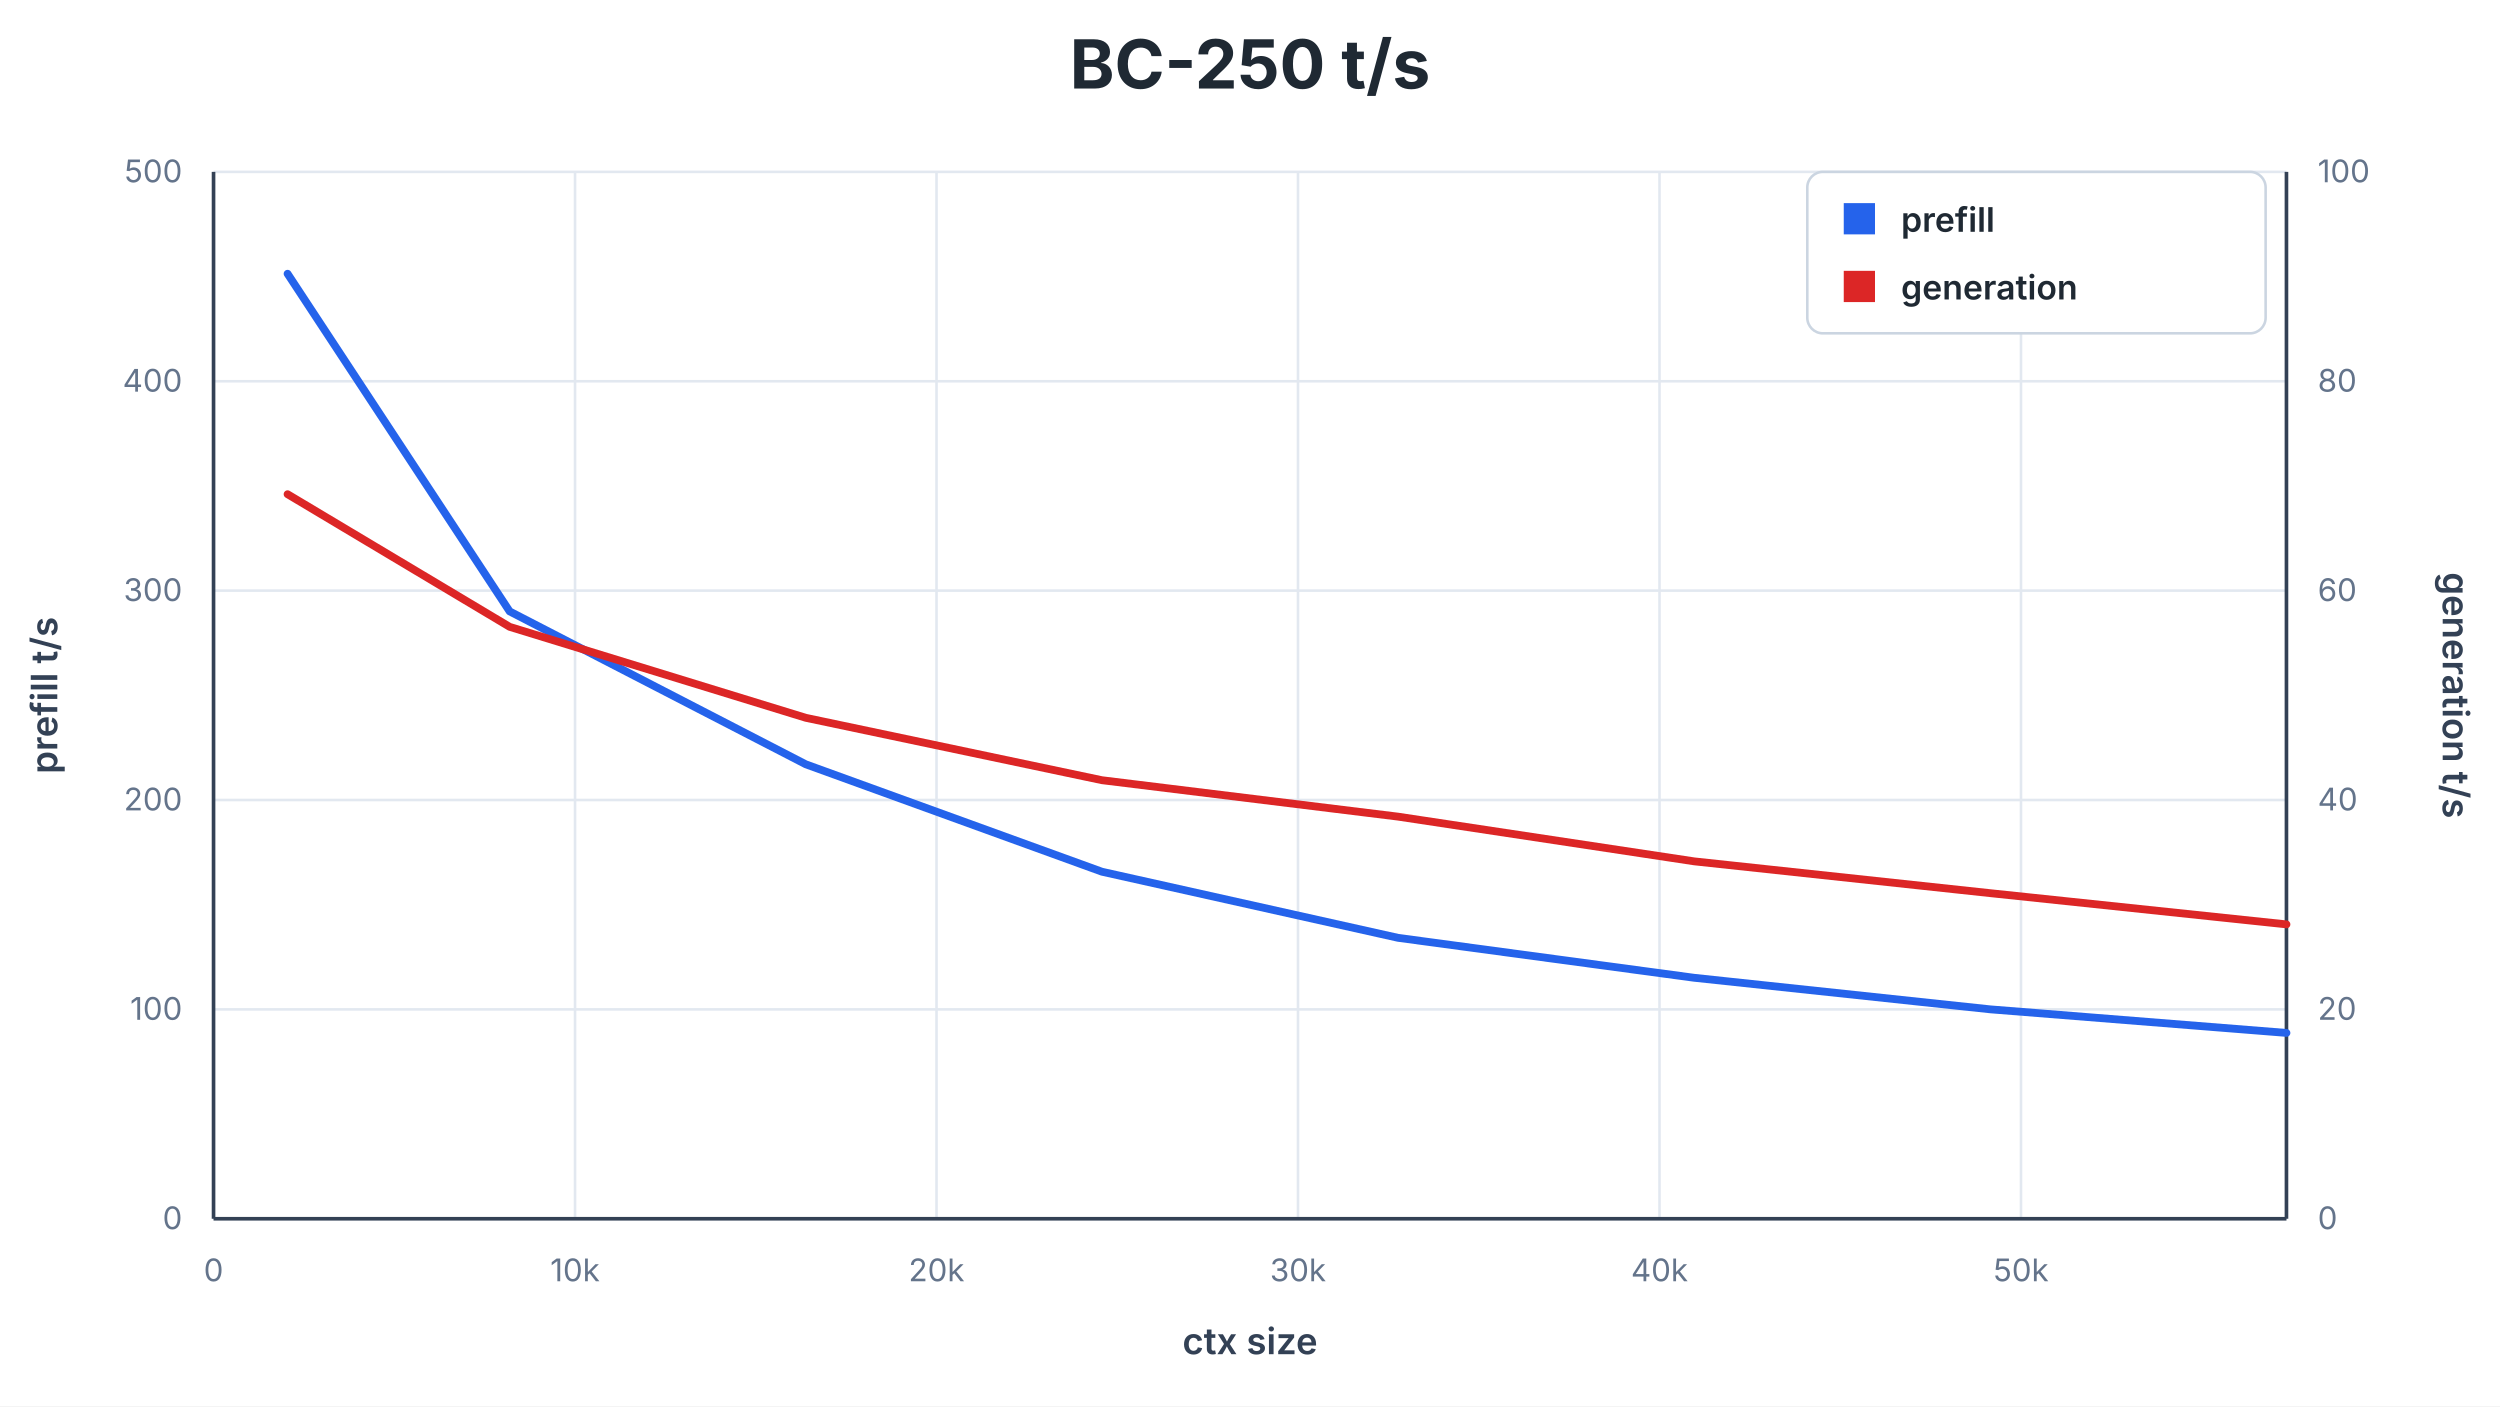
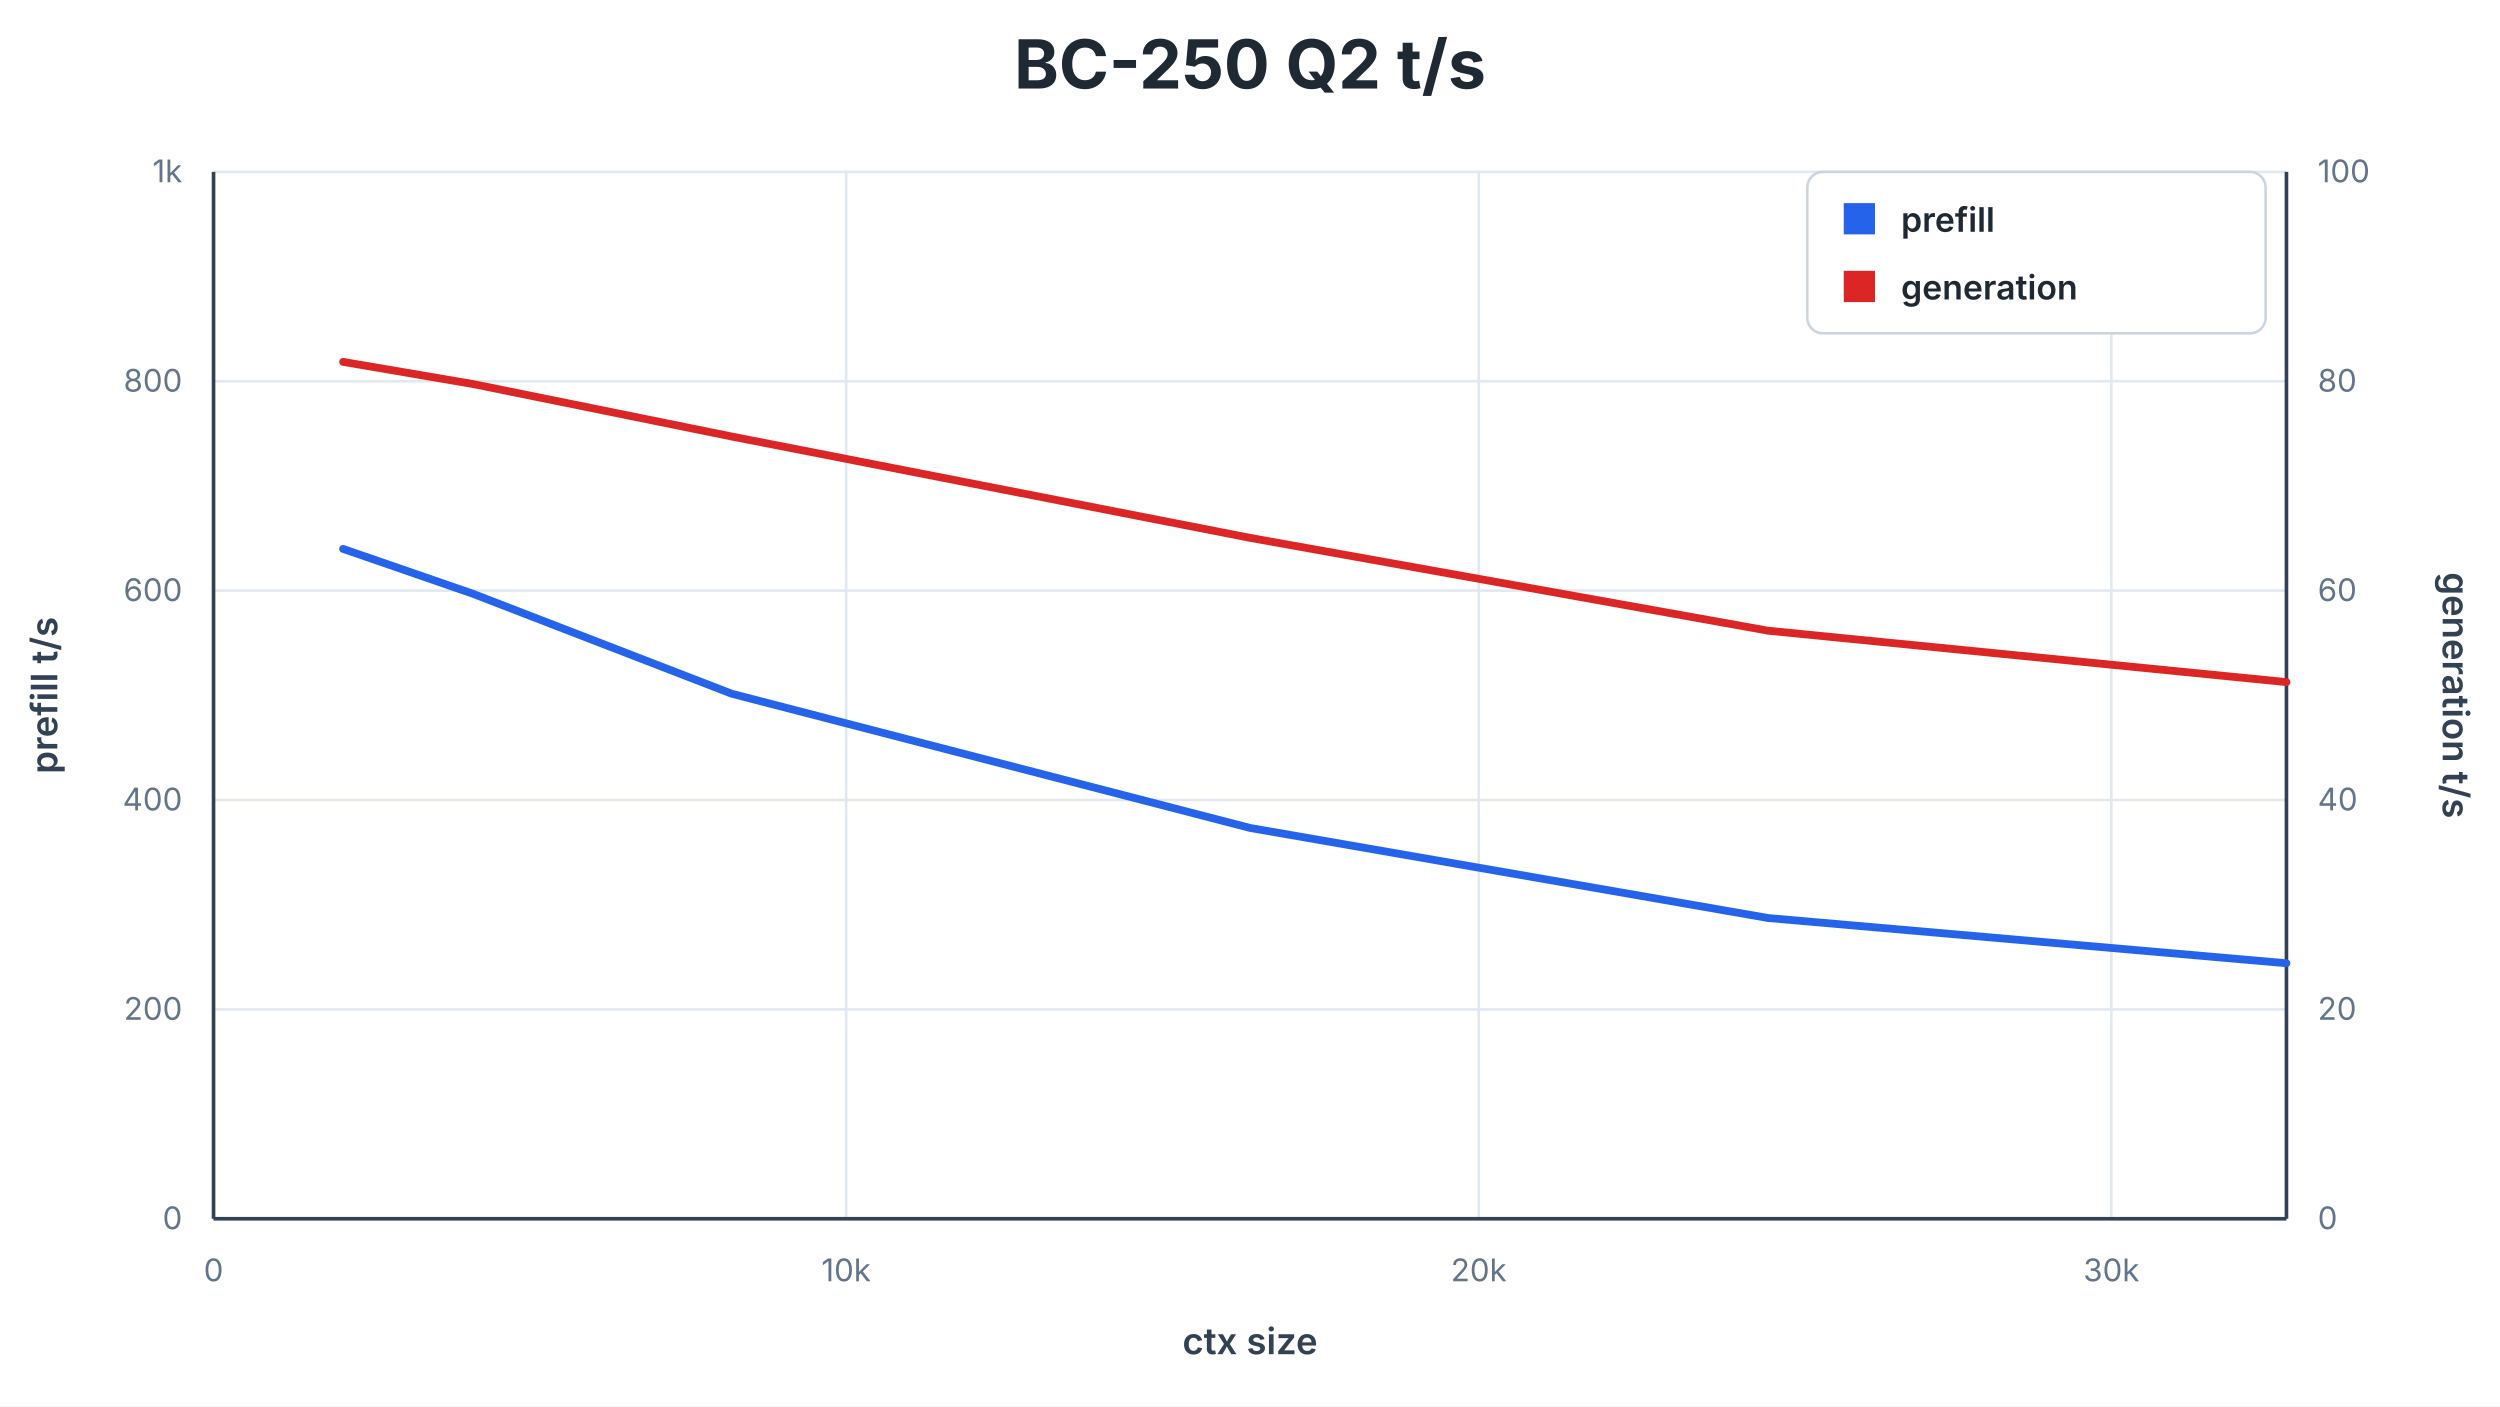
<svg xmlns="http://www.w3.org/2000/svg" width="960" height="540" viewBox="0 0 960 540">
  <style>
text { font-family: -apple-system, BlinkMacSystemFont, 'Segoe UI', sans-serif; }
.title { font-size: 26px; font-weight: 700; fill: #1f2933; }
.axis-label { font-size: 14px; font-weight: 600; fill: #334155; }
.tick { font-size: 12px; fill: #64748b; }
.legend { font-size: 13px; font-weight: 600; fill: #1f2933; }
</style>
  <rect width="960" height="540" fill="#ffffff" />
-   <text class="title" x="480.0" y="34" text-anchor="middle">BC-250 t/s</text>
+   <text class="title" x="480.0" y="34" text-anchor="middle">BC-250 Q2 t/s</text>
  <line x1="82" y1="468.00" x2="878" y2="468.00" stroke="#e2e8f0" stroke-width="1" />
  <text class="tick" x="70" y="472.00" text-anchor="end">0</text>
  <line x1="82" y1="387.60" x2="878" y2="387.60" stroke="#e2e8f0" stroke-width="1" />
-   <text class="tick" x="70" y="391.60" text-anchor="end">100</text>
+   <text class="tick" x="70" y="391.60" text-anchor="end">200</text>
  <line x1="82" y1="307.20" x2="878" y2="307.20" stroke="#e2e8f0" stroke-width="1" />
-   <text class="tick" x="70" y="311.20" text-anchor="end">200</text>
+   <text class="tick" x="70" y="311.20" text-anchor="end">400</text>
  <line x1="82" y1="226.80" x2="878" y2="226.80" stroke="#e2e8f0" stroke-width="1" />
-   <text class="tick" x="70" y="230.80" text-anchor="end">300</text>
+   <text class="tick" x="70" y="230.80" text-anchor="end">600</text>
  <line x1="82" y1="146.40" x2="878" y2="146.40" stroke="#e2e8f0" stroke-width="1" />
-   <text class="tick" x="70" y="150.40" text-anchor="end">400</text>
+   <text class="tick" x="70" y="150.40" text-anchor="end">800</text>
  <line x1="82" y1="66.00" x2="878" y2="66.00" stroke="#e2e8f0" stroke-width="1" />
-   <text class="tick" x="70" y="70.00" text-anchor="end">500</text>
+   <text class="tick" x="70" y="70.00" text-anchor="end">1k</text>
  <text class="tick" x="890" y="472.00" text-anchor="start">0</text>
  <text class="tick" x="890" y="391.60" text-anchor="start">20</text>
  <text class="tick" x="890" y="311.20" text-anchor="start">40</text>
  <text class="tick" x="890" y="230.80" text-anchor="start">60</text>
  <text class="tick" x="890" y="150.40" text-anchor="start">80</text>
  <text class="tick" x="890" y="70.00" text-anchor="start">100</text>
  <line x1="82.00" y1="66" x2="82.00" y2="468" stroke="#e2e8f0" stroke-width="1" />
  <text class="tick" x="82.00" y="492" text-anchor="middle">0</text>
-   <line x1="220.81" y1="66" x2="220.81" y2="468" stroke="#e2e8f0" stroke-width="1" />
-   <text class="tick" x="220.81" y="492" text-anchor="middle">10k</text>
-   <line x1="359.62" y1="66" x2="359.62" y2="468" stroke="#e2e8f0" stroke-width="1" />
-   <text class="tick" x="359.62" y="492" text-anchor="middle">20k</text>
-   <line x1="498.43" y1="66" x2="498.43" y2="468" stroke="#e2e8f0" stroke-width="1" />
-   <text class="tick" x="498.43" y="492" text-anchor="middle">30k</text>
-   <line x1="637.25" y1="66" x2="637.25" y2="468" stroke="#e2e8f0" stroke-width="1" />
-   <text class="tick" x="637.25" y="492" text-anchor="middle">40k</text>
-   <line x1="776.06" y1="66" x2="776.06" y2="468" stroke="#e2e8f0" stroke-width="1" />
-   <text class="tick" x="776.06" y="492" text-anchor="middle">50k</text>
+   <line x1="324.92" y1="66" x2="324.92" y2="468" stroke="#e2e8f0" stroke-width="1" />
+   <text class="tick" x="324.92" y="492" text-anchor="middle">10k</text>
+   <line x1="567.84" y1="66" x2="567.84" y2="468" stroke="#e2e8f0" stroke-width="1" />
+   <text class="tick" x="567.84" y="492" text-anchor="middle">20k</text>
+   <line x1="810.76" y1="66" x2="810.76" y2="468" stroke="#e2e8f0" stroke-width="1" />
+   <text class="tick" x="810.76" y="492" text-anchor="middle">30k</text>
  <line x1="82" y1="66" x2="82" y2="468" stroke="#334155" stroke-width="1.4" />
  <line x1="878" y1="66" x2="878" y2="468" stroke="#334155" stroke-width="1.4" />
  <line x1="82" y1="468" x2="878" y2="468" stroke="#334155" stroke-width="1.4" />
  <text class="axis-label" x="480.0" y="520" text-anchor="middle">ctx size</text>
  <text class="axis-label" x="22" y="267.0" text-anchor="middle" transform="rotate(-90 22 267.0)">prefill t/s</text>
  <text class="axis-label" x="938" y="267.0" text-anchor="middle" transform="rotate(90 938 267.0)">generation t/s</text>
-   <polyline fill="none" stroke="#2563eb" stroke-width="3" stroke-linecap="round" stroke-linejoin="round" points="110.43,105.12 195.71,234.78 309.43,293.50 423.14,334.74 536.86,360.13 650.57,375.47 764.29,387.59 878.00,396.64" />
-   <polyline fill="none" stroke="#dc2626" stroke-width="3" stroke-linecap="round" stroke-linejoin="round" points="110.43,189.78 195.71,240.71 309.43,275.64 423.14,299.60 536.86,313.59 650.57,330.76 764.29,342.98 878.00,354.96" />
+   <polyline fill="none" stroke="#2563eb" stroke-width="3" stroke-linecap="round" stroke-linejoin="round" points="131.75,210.78 181.50,227.97 281.00,266.40 480.00,317.93 679.00,352.53 878.00,369.89" />
+   <polyline fill="none" stroke="#dc2626" stroke-width="3" stroke-linecap="round" stroke-linejoin="round" points="131.75,138.96 181.50,147.45 281.00,167.63 480.00,206.54 679.00,242.20 878.00,261.93" />
  <rect x="694" y="66" width="176" height="62" rx="6" fill="#ffffff" stroke="#cbd5e1" />
  <rect x="708" y="78" width="12" height="12" fill="#2563eb" />
  <text class="legend" x="730" y="89">prefill</text>
  <rect x="708" y="104" width="12" height="12" fill="#dc2626" />
  <text class="legend" x="730" y="115">generation</text>
</svg>
